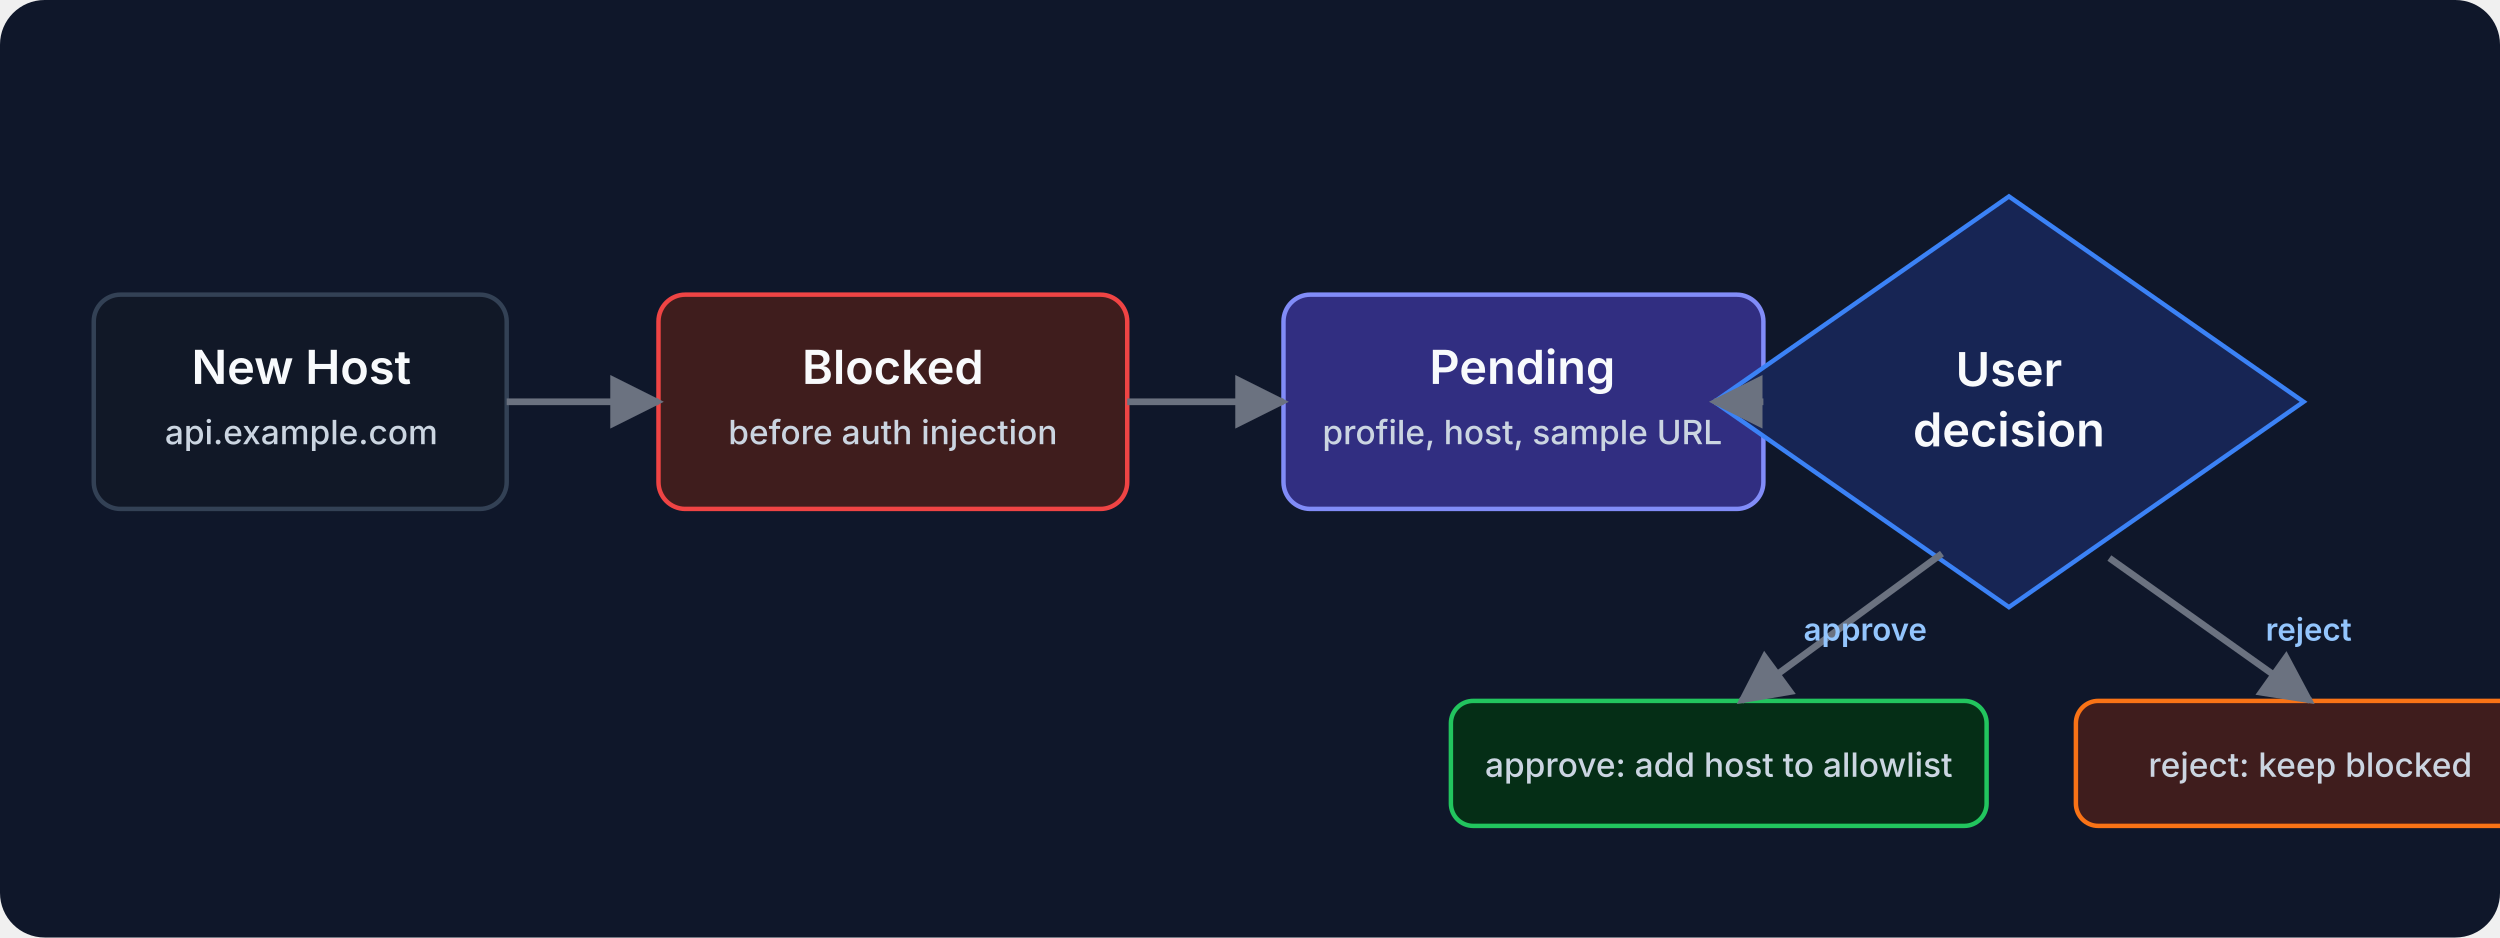
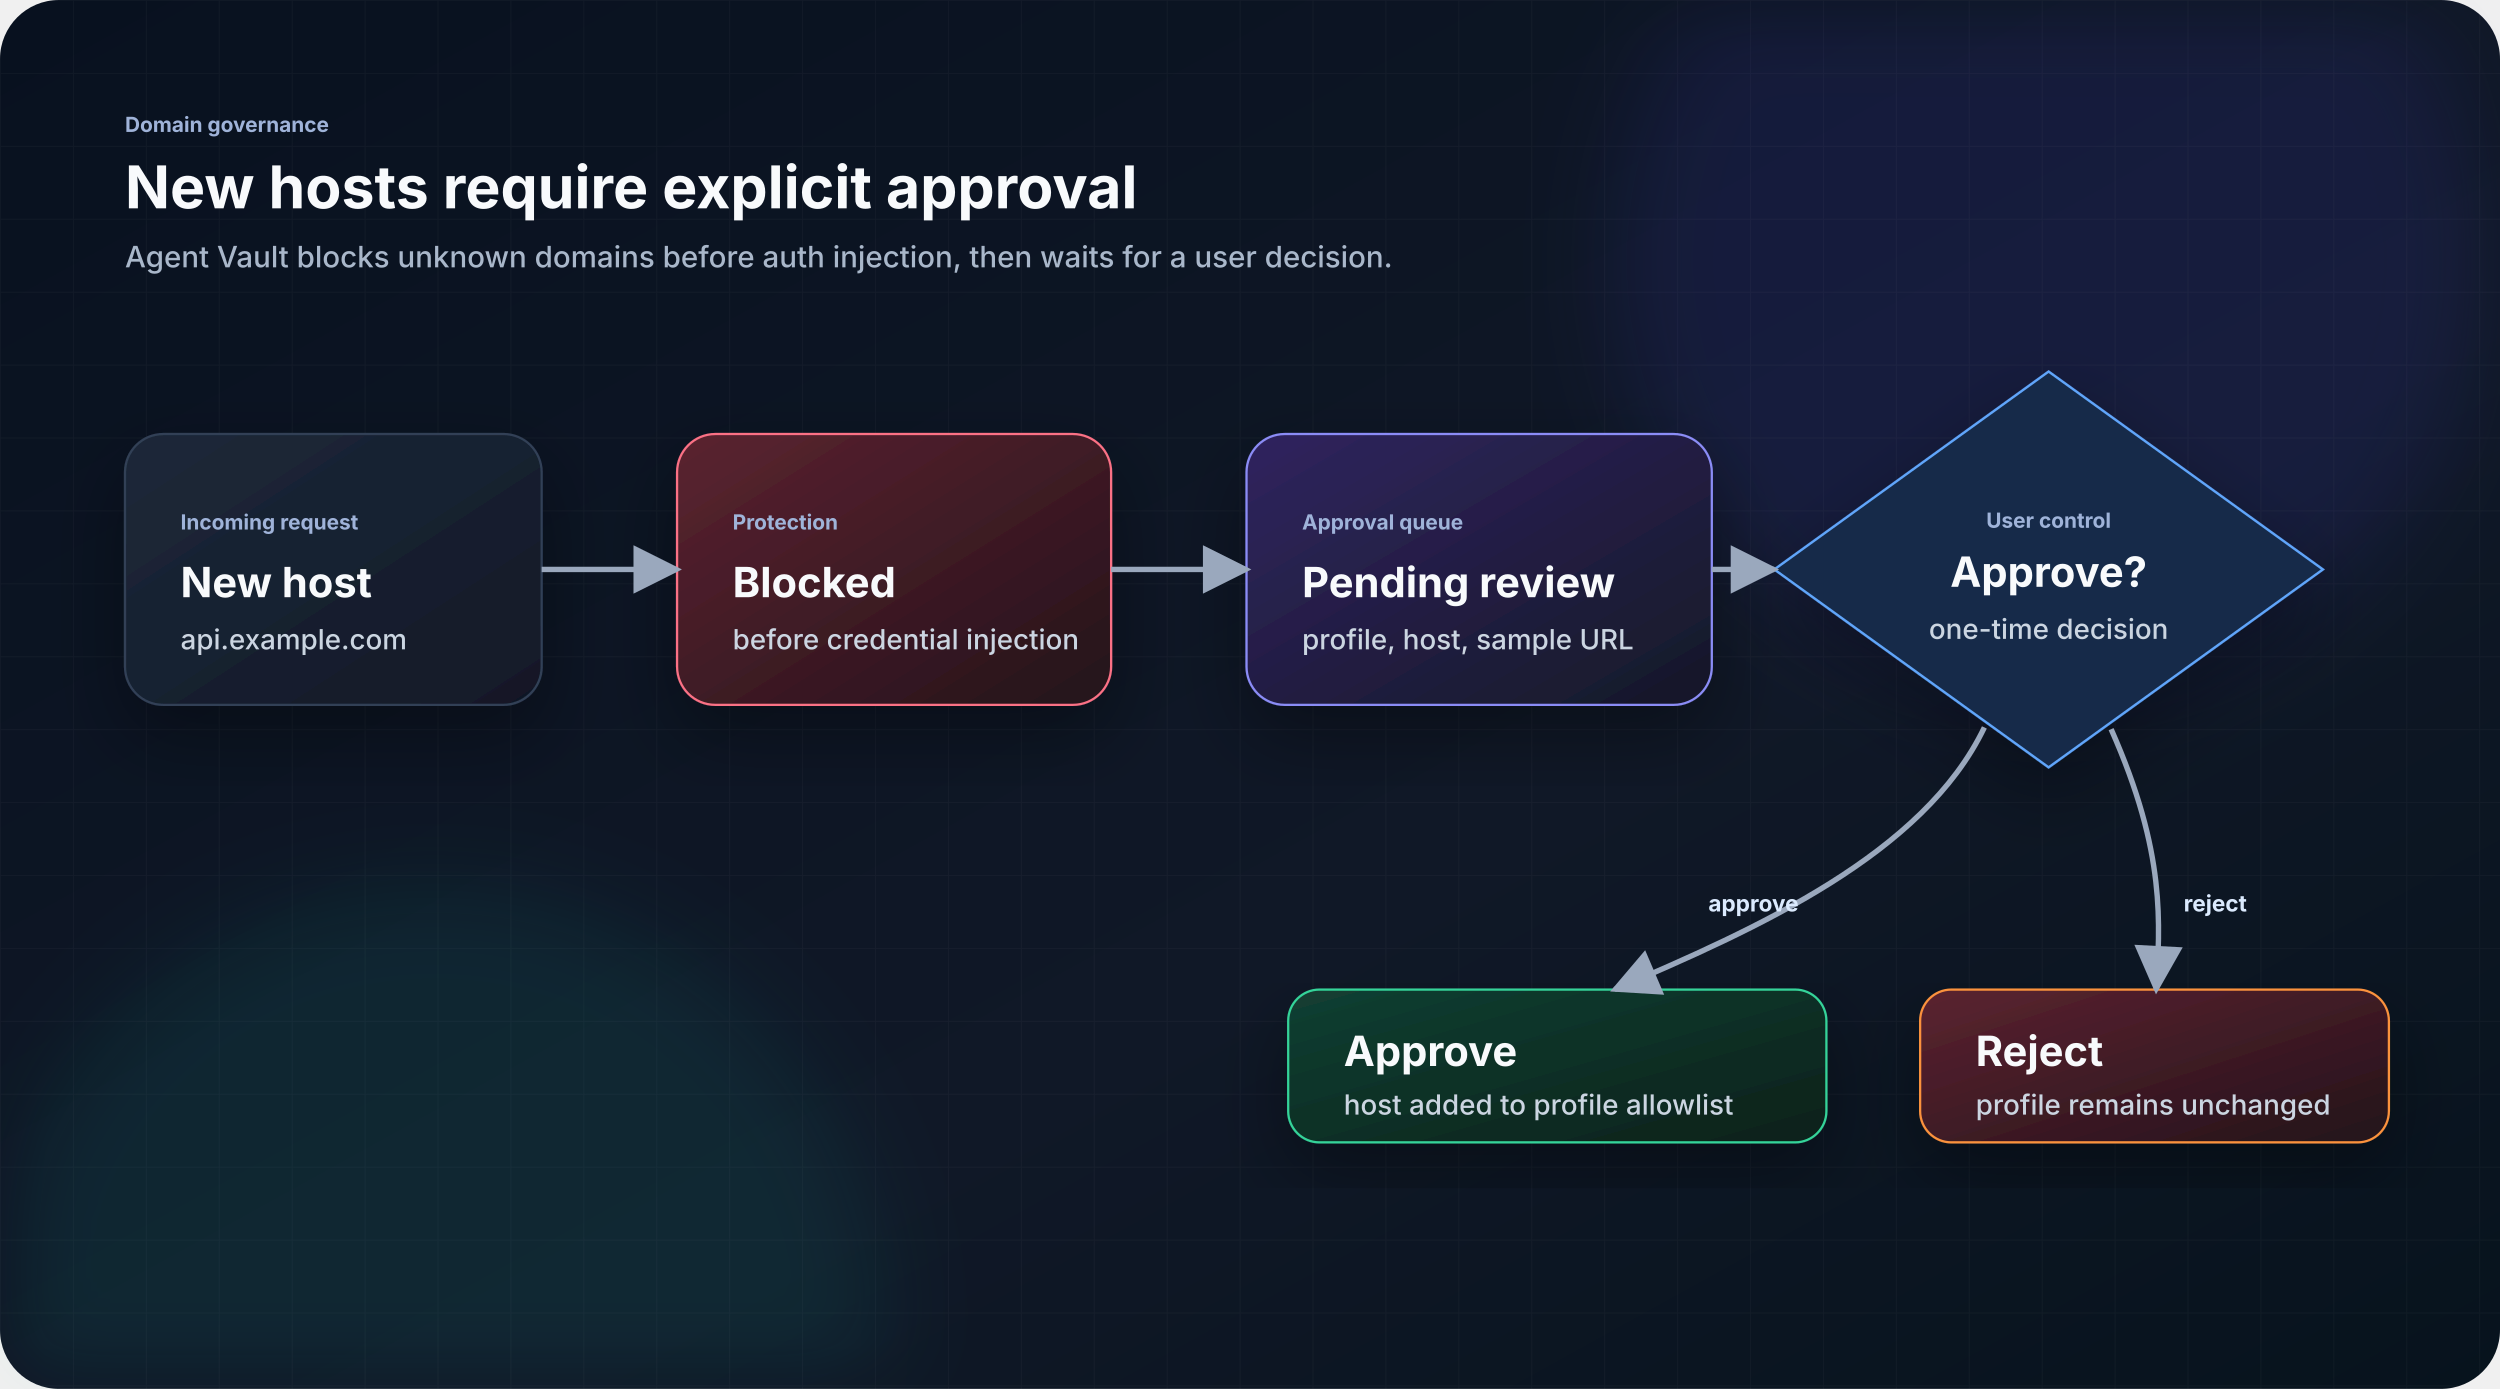
- <svg xmlns="http://www.w3.org/2000/svg" width="1120" height="420" viewBox="0 0 1120 420" role="img" aria-labelledby="title desc">
+ <svg xmlns="http://www.w3.org/2000/svg" width="1440" height="800" viewBox="0 0 1440 800" role="img" aria-labelledby="title desc">
  <defs>
-     <marker id="arrow" viewBox="0 0 10 10" refX="9" refY="5" markerWidth="8" markerHeight="8" orient="auto-start-reverse">
-       <path d="M 0 0 L 10 5 L 0 10 z" fill="#6b7280" />
+     <linearGradient id="canvas" x1="0" y1="0" x2="1" y2="1">
+       <stop offset="0" stop-color="#08111f" />
+       <stop offset="0.6" stop-color="#101827" />
+       <stop offset="1" stop-color="#07131d" />
+     </linearGradient>
+     <linearGradient id="panel" x1="0" y1="0" x2="1" y2="1">
+       <stop offset="0" stop-color="#1d2939" />
+       <stop offset="1" stop-color="#111827" />
+     </linearGradient>
+     <linearGradient id="red" x1="0" y1="0" x2="1" y2="1">
+       <stop offset="0" stop-color="#5b2330" />
+       <stop offset="1" stop-color="#23121a" />
+     </linearGradient>
+     <linearGradient id="purple" x1="0" y1="0" x2="1" y2="1">
+       <stop offset="0" stop-color="#30245f" />
+       <stop offset="1" stop-color="#151827" />
+     </linearGradient>
+     <linearGradient id="green" x1="0" y1="0" x2="1" y2="1">
+       <stop offset="0" stop-color="#123f32" />
+       <stop offset="1" stop-color="#0b211a" />
+     </linearGradient>
+     <pattern id="grid" width="42" height="42" patternUnits="userSpaceOnUse">
+       <path d="M 42 0 L 0 0 0 42" fill="none" stroke="#ffffff" stroke-opacity="0.035" stroke-width="1" />
+     </pattern>
+     <filter id="shadow" x="-20%" y="-25%" width="140%" height="155%">
+       <feDropShadow dx="0" dy="18" stdDeviation="22" flood-color="#000000" flood-opacity="0.34" />
+     </filter>
+     <filter id="soft" x="-20%" y="-20%" width="140%" height="140%">
+       <feGaussianBlur stdDeviation="28" />
+     </filter>
+     <marker id="arrow" viewBox="0 0 10 10" refX="9" refY="5" markerWidth="9" markerHeight="9" orient="auto">
+       <path d="M 0 0 L 10 5 L 0 10 z" fill="#9aa8bd" />
    </marker>
    <style>
-       .bg{fill:#0f172a}
-       .card{fill:#111827;stroke:#334155;stroke-width:2}
-       .warn{fill:#3f1d1d;stroke:#ef4444;stroke-width:2}
-       .queue{fill:#312e81;stroke:#818cf8;stroke-width:2}
-       .decision{fill:#172554;stroke:#3b82f6;stroke-width:2}
-       .approve{fill:#052e16;stroke:#22c55e;stroke-width:2}
-       .reject{fill:#3f1d1d;stroke:#f97316;stroke-width:2}
-       .text{font:600 21px system-ui,-apple-system,Segoe UI,sans-serif;fill:#f8fafc}
-       .small{font:500 15px system-ui,-apple-system,Segoe UI,sans-serif;fill:#cbd5e1}
-       .label{font:600 14px system-ui,-apple-system,Segoe UI,sans-serif;fill:#93c5fd}
-       .line{stroke:#6b7280;stroke-width:3;fill:none;marker-end:url(#arrow)}
+       .title{font:700 34px Inter,ui-sans-serif,system-ui,-apple-system,Segoe UI,sans-serif;fill:#f8fafc}
+       .subtitle{font:500 17px Inter,ui-sans-serif,system-ui,-apple-system,Segoe UI,sans-serif;fill:#a9b7ca}
+       .eyebrow{font:700 12px Inter,ui-sans-serif,system-ui,-apple-system,Segoe UI,sans-serif;fill:#9fb3d9;text-transform:uppercase}
+       .heading{font:700 24px Inter,ui-sans-serif,system-ui,-apple-system,Segoe UI,sans-serif;fill:#f8fafc}
+       .copy{font:500 16px Inter,ui-sans-serif,system-ui,-apple-system,Segoe UI,sans-serif;fill:#cbd5e1}
+       .label{font:700 13px Inter,ui-sans-serif,system-ui,-apple-system,Segoe UI,sans-serif;fill:#dbeafe}
+       .line{stroke:#9aa8bd;stroke-width:3.1;fill:none;marker-end:url(#arrow)}
    </style>
  </defs>
-   <rect class="bg" width="1120" height="420" rx="20" />
-   <rect class="card" x="42" y="132" width="185" height="96" rx="12" />
-   <text class="text" x="135" y="172" text-anchor="middle">New Host</text>
-   <text class="small" x="135" y="199" text-anchor="middle">api.example.com</text>
-   <rect class="warn" x="295" y="132" width="210" height="96" rx="12" />
-   <text class="text" x="400" y="172" text-anchor="middle">Blocked</text>
-   <text class="small" x="400" y="199" text-anchor="middle">before auth injection</text>
-   <rect class="queue" x="575" y="132" width="215" height="96" rx="12" />
-   <text class="text" x="682" y="172" text-anchor="middle">Pending</text>
-   <text class="small" x="682" y="199" text-anchor="middle">profile, host, sample URL</text>
-   <path class="decision" d="M 900 88 L 1032 180 L 900 272 L 768 180 Z" />
-   <text class="text" x="900" y="173" text-anchor="middle">User</text>
-   <text class="text" x="900" y="200" text-anchor="middle">decision</text>
-   <rect class="approve" x="650" y="314" width="240" height="56" rx="10" />
-   <text class="small" x="770" y="348" text-anchor="middle">approve: add host to allowlist</text>
-   <rect class="reject" x="930" y="314" width="210" height="56" rx="10" />
-   <text class="small" x="1035" y="348" text-anchor="middle">reject: keep blocked</text>
-   <path class="line" d="M 227 180 L 295 180" />
-   <path class="line" d="M 505 180 L 575 180" />
-   <path class="line" d="M 790 180 L 768 180" />
-   <path class="line" d="M 870 248 L 780 314" />
-   <text class="label" x="808" y="287">approve</text>
-   <path class="line" d="M 945 250 L 1035 314" />
-   <text class="label" x="1015" y="287">reject</text>
+   <rect width="1440" height="800" rx="34" fill="url(#canvas)" />
+   <rect width="1440" height="800" rx="34" fill="url(#grid)" />
+   <circle cx="1180" cy="150" r="250" fill="#4f46e5" opacity="0.12" filter="url(#soft)" />
+   <circle cx="250" cy="770" r="260" fill="#14b8a6" opacity="0.10" filter="url(#soft)" />
+   <text class="eyebrow" x="72" y="76">Domain governance</text>
+   <text class="title" x="72" y="120">New hosts require explicit approval</text>
+   <text class="subtitle" x="72" y="154">Agent Vault blocks unknown domains before auth injection, then waits for a user decision.</text>
+   <g filter="url(#shadow)">
+     <rect x="72" y="250" width="240" height="156" rx="22" fill="url(#panel)" stroke="#314157" stroke-width="1.3" />
+     <text class="eyebrow" x="104" y="305">Incoming request</text>
+     <text class="heading" x="104" y="344">New host</text>
+     <text class="copy" x="104" y="374">api.example.com</text>
+   </g>
+   <g filter="url(#shadow)">
+     <rect x="390" y="250" width="250" height="156" rx="22" fill="url(#red)" stroke="#fb7185" stroke-width="1.3" />
+     <text class="eyebrow" x="422" y="305">Protection</text>
+     <text class="heading" x="422" y="344">Blocked</text>
+     <text class="copy" x="422" y="374">before credential injection</text>
+   </g>
+   <g filter="url(#shadow)">
+     <rect x="718" y="250" width="268" height="156" rx="22" fill="url(#purple)" stroke="#8b8cf6" stroke-width="1.3" />
+     <text class="eyebrow" x="750" y="305">Approval queue</text>
+     <text class="heading" x="750" y="344">Pending review</text>
+     <text class="copy" x="750" y="374">profile, host, sample URL</text>
+   </g>
+   <g filter="url(#shadow)">
+     <path d="M1180 214 L1338 328 L1180 442 L1022 328 Z" fill="#162b4a" stroke="#60a5fa" stroke-width="1.4" />
+     <text class="eyebrow" x="1180" y="304" text-anchor="middle">User control</text>
+     <text class="heading" x="1180" y="338" text-anchor="middle">Approve?</text>
+     <text class="copy" x="1180" y="368" text-anchor="middle">one-time decision</text>
+   </g>
+   <g filter="url(#shadow)">
+     <rect x="742" y="570" width="310" height="88" rx="18" fill="url(#green)" stroke="#34d399" stroke-width="1.3" />
+     <text class="heading" x="774" y="614">Approve</text>
+     <text class="copy" x="774" y="642">host added to profile allowlist</text>
+   </g>
+   <g filter="url(#shadow)">
+     <rect x="1106" y="570" width="270" height="88" rx="18" fill="url(#red)" stroke="#fb923c" stroke-width="1.3" />
+     <text class="heading" x="1138" y="614">Reject</text>
+     <text class="copy" x="1138" y="642">profile remains unchanged</text>
+   </g>
+   <path class="line" d="M312 328 L390 328" />
+   <path class="line" d="M640 328 L718 328" />
+   <path class="line" d="M986 328 L1022 328" />
+   <path class="line" d="M1143 419 C1108 492 1012 535 930 570" />
+   <text class="label" x="1010" y="525" text-anchor="middle">approve</text>
+   <path class="line" d="M1216 420 C1248 492 1244 532 1242 570" />
+   <text class="label" x="1276" y="525" text-anchor="middle">reject</text>
</svg>
